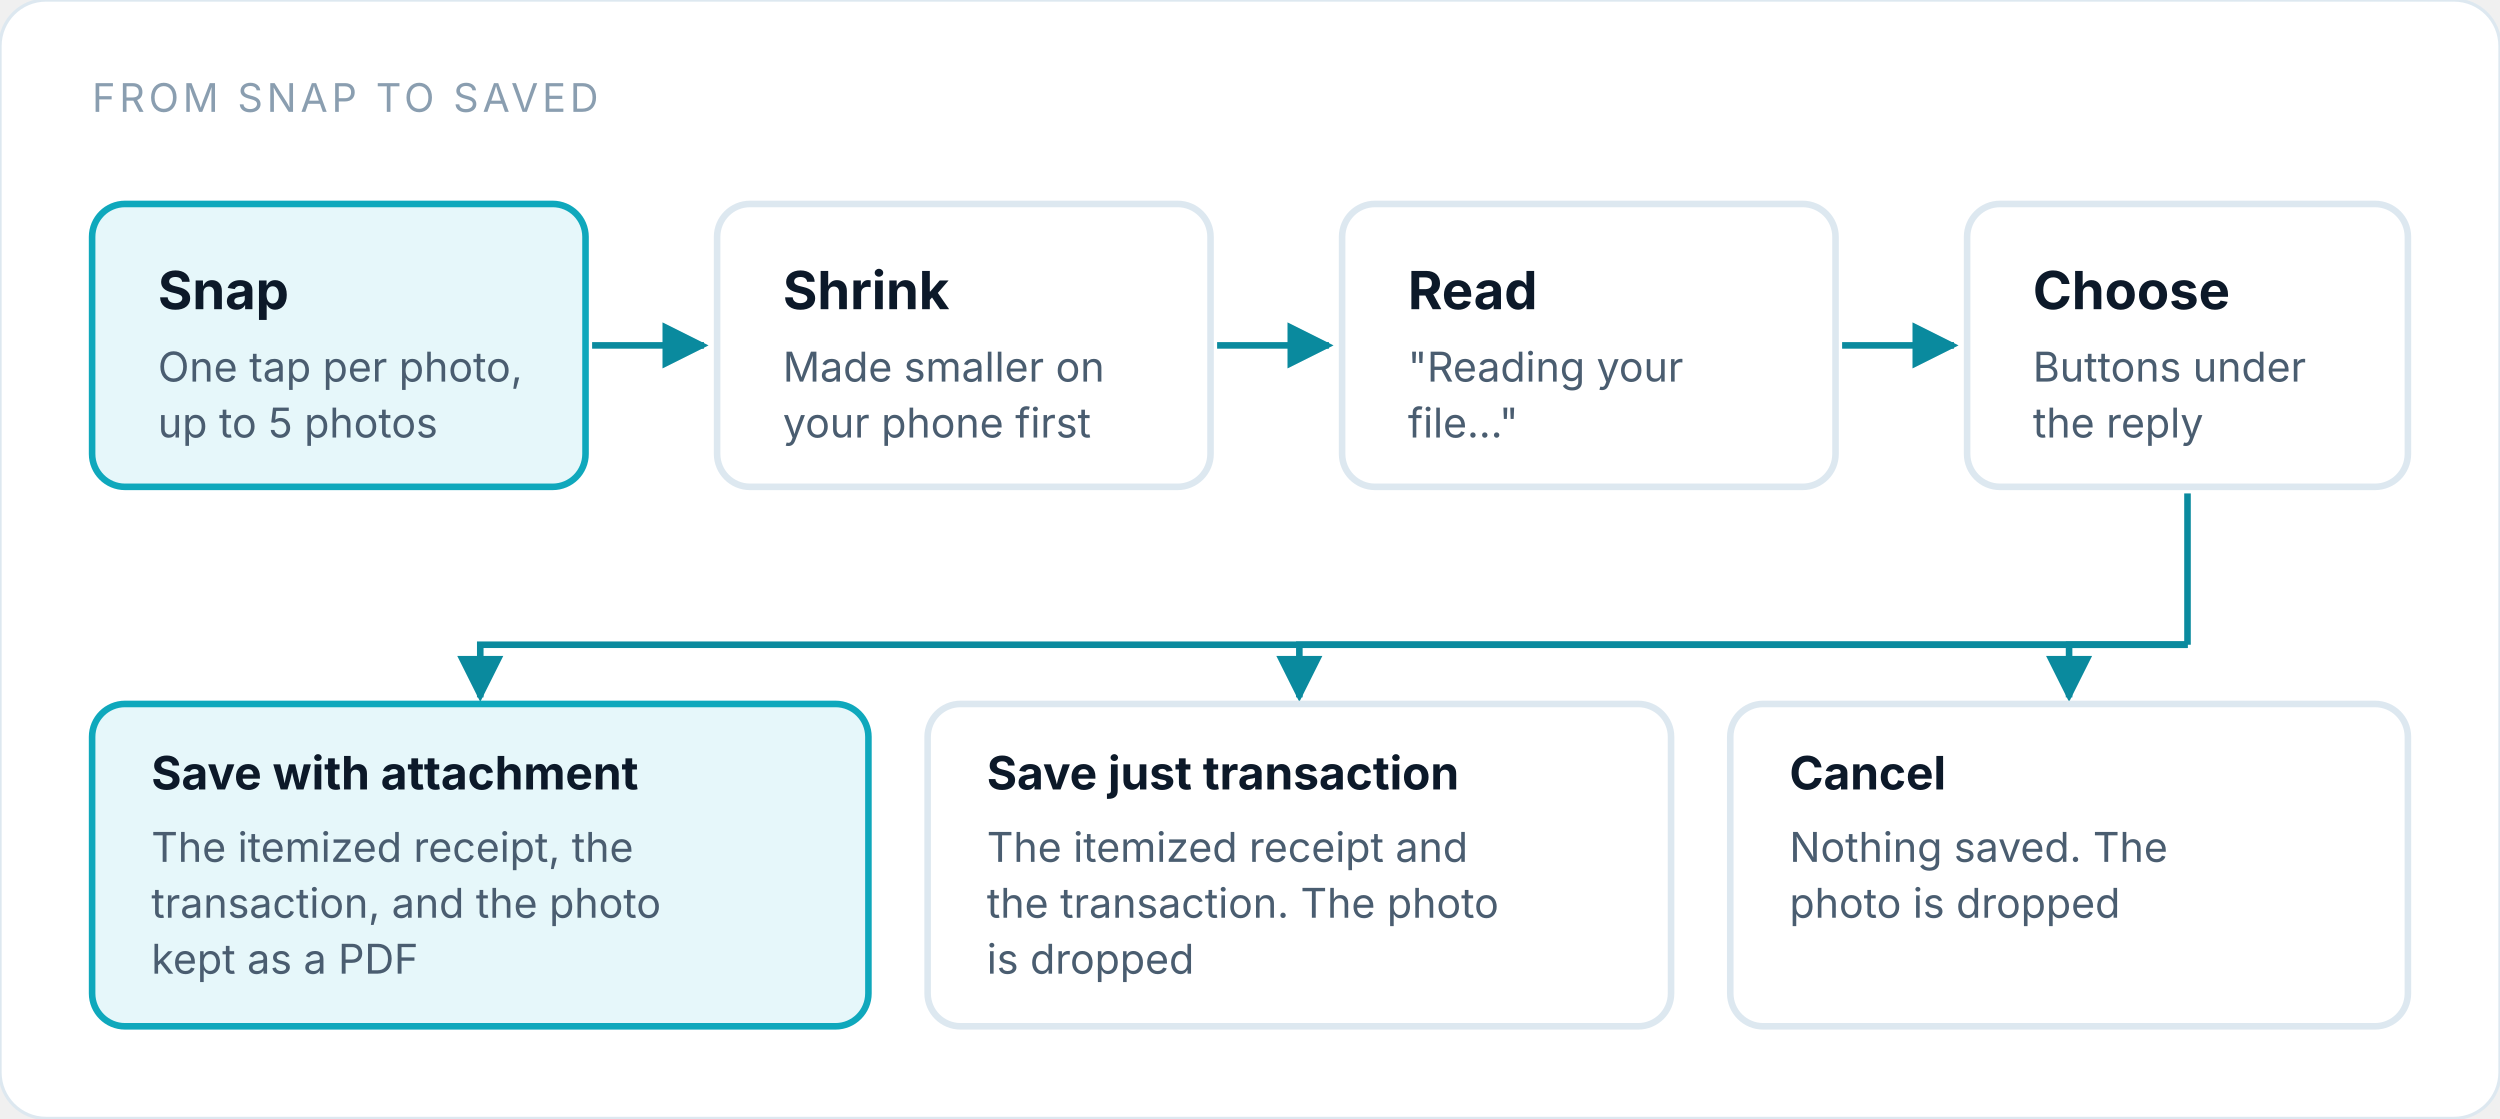
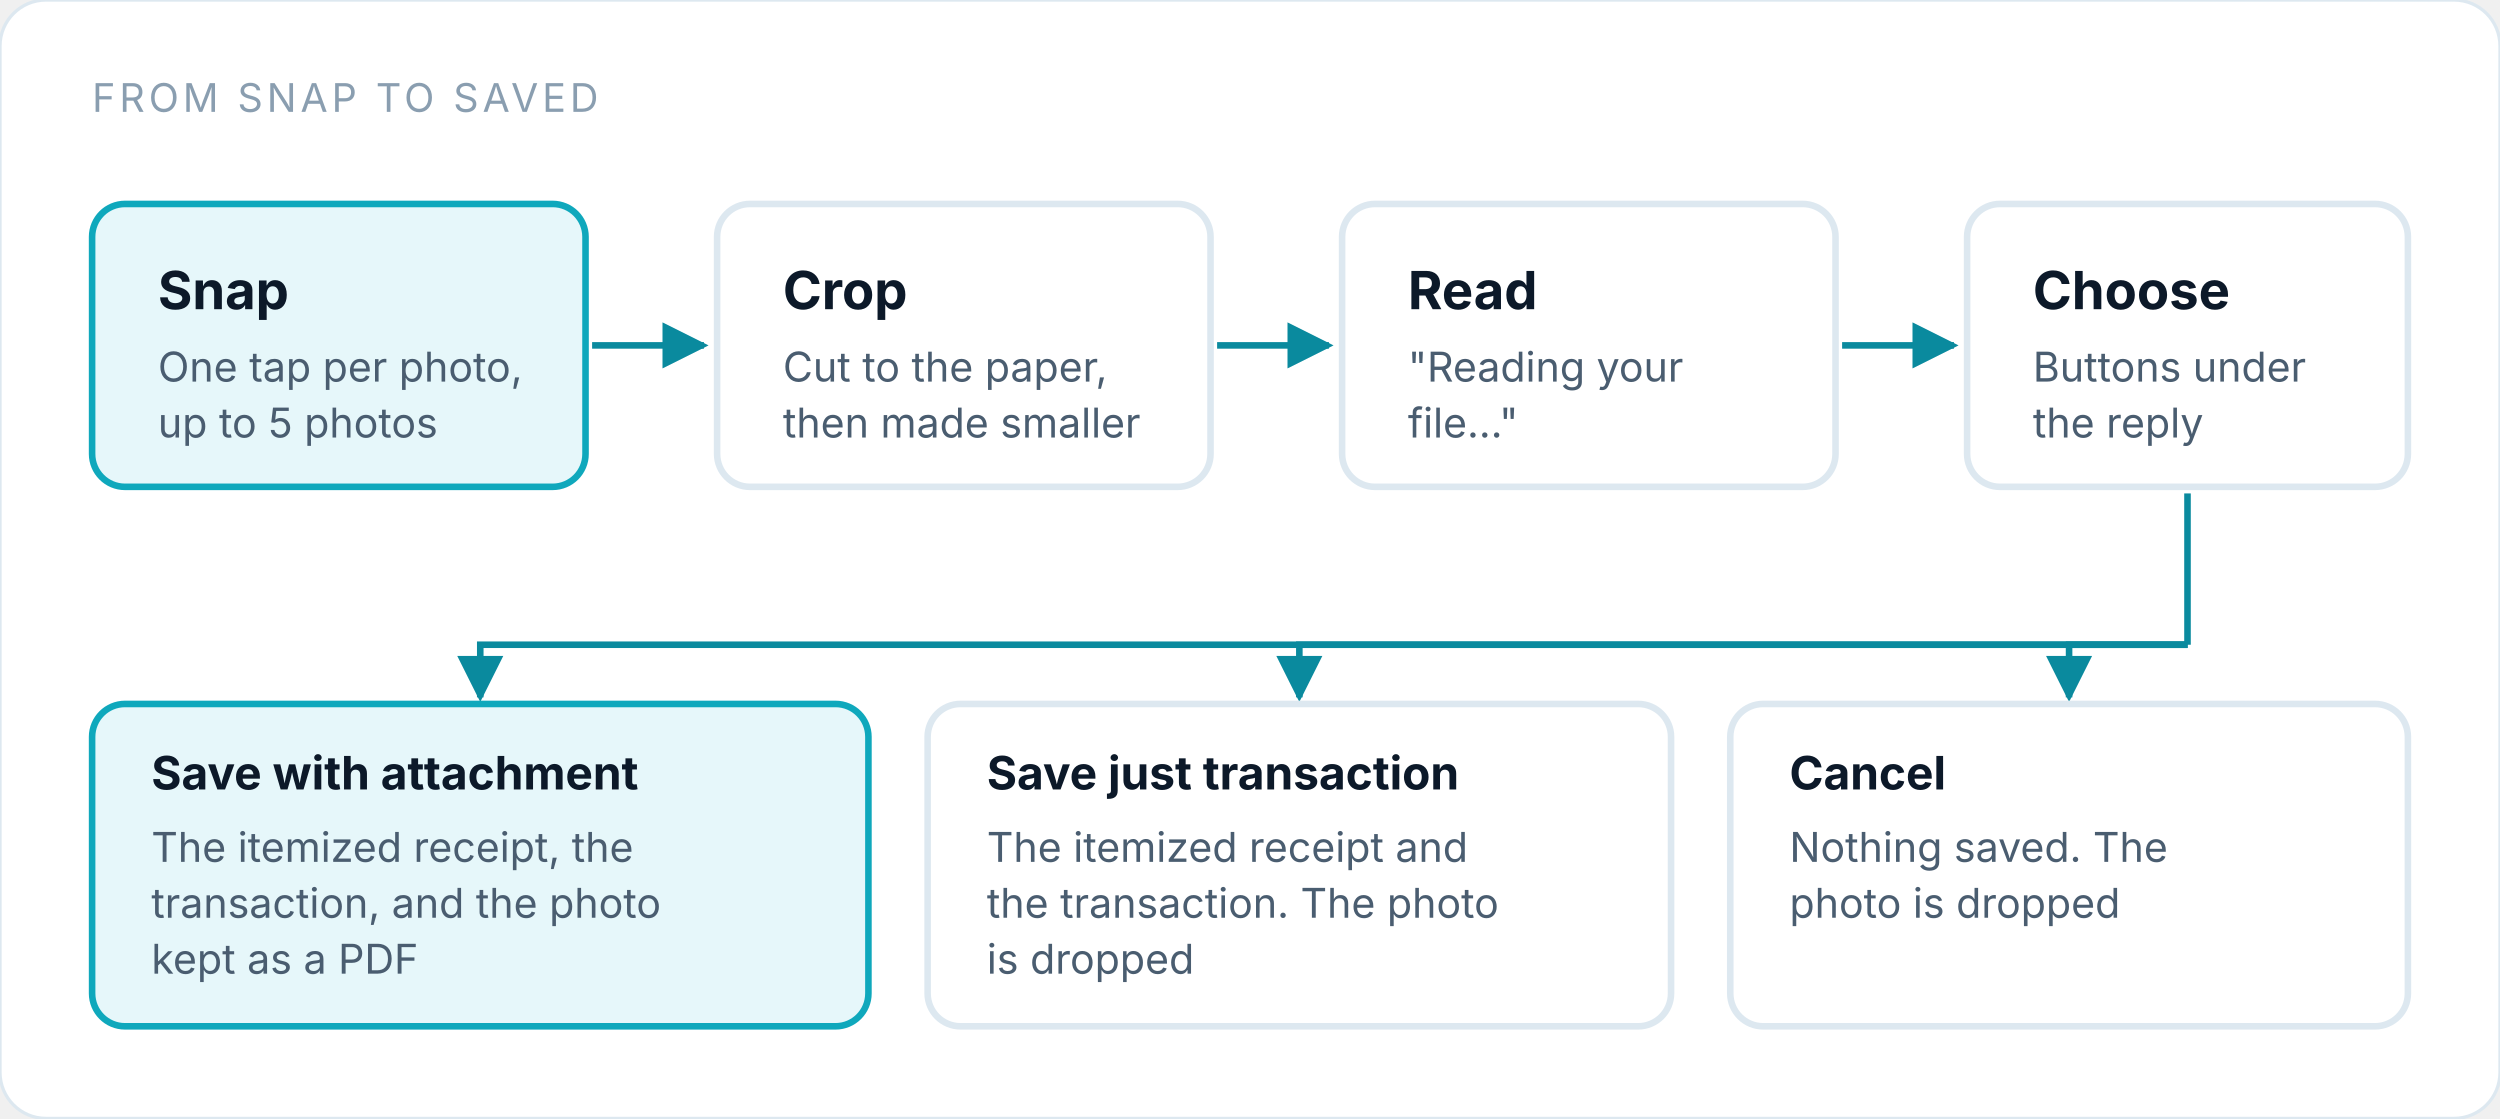
<svg xmlns="http://www.w3.org/2000/svg" viewBox="0 0 760 340" role="img" aria-labelledby="t d" font-family="system-ui, -apple-system, 'Segoe UI', sans-serif">
  <rect width="760" height="340" rx="14" fill="#FFFFFF" stroke="#DDE8F0" />
  <defs>
    <marker id="a" viewBox="0 0 10 10" refX="9" refY="5" markerWidth="7" markerHeight="7" orient="auto">
      <path d="M0 0L10 5L0 10z" fill="#0A8A9E" />
    </marker>
  </defs>
  <g font-size="12" fill="#8A9EB0" letter-spacing="1.2">
    <text x="28" y="34">FROM SNAP TO SAVED</text>
  </g>
  <g stroke="#0FA8BC" stroke-width="2">
    <rect x="28" y="62" width="150" height="86" rx="10" fill="#E6F7FA" />
    <rect x="218" y="62" width="150" height="86" rx="10" fill="#FFFFFF" stroke="#DDE8F0" />
    <rect x="408" y="62" width="150" height="86" rx="10" fill="#FFFFFF" stroke="#DDE8F0" />
    <rect x="598" y="62" width="134" height="86" rx="10" fill="#FFFFFF" stroke="#DDE8F0" />
  </g>
  <g fill="#0C1929" font-size="16" font-weight="700">
    <text x="48" y="94">Snap</text>
-     <text x="238" y="94">Shrink</text>
+     <text x="238" y="94">Crop</text>
    <text x="428" y="94">Read</text>
    <text x="618" y="94">Choose</text>
  </g>
  <g fill="#4A5D70" font-size="12.5">
    <text x="48" y="116">One tap per photo,</text>
    <text x="48" y="133">up to 5 photos</text>
-     <text x="238" y="116">Made smaller on</text>
-     <text x="238" y="133">your phone first</text>
+     <text x="238" y="116">Cut to the paper,</text>
+     <text x="238" y="133">then made smaller</text>
    <text x="428" y="116">"Reading your</text>
    <text x="428" y="133">file..."</text>
    <text x="618" y="116">Buttons under</text>
    <text x="618" y="133">the reply</text>
  </g>
  <g stroke="#0A8A9E" stroke-width="2" marker-end="url(#a)" fill="none">
    <path d="M180 105H214" />
    <path d="M370 105H404" />
    <path d="M560 105H594" />
  </g>
  <path d="M665 150V196" stroke="#0A8A9E" stroke-width="2" fill="none" />
  <g stroke="#0A8A9E" stroke-width="2" fill="none" marker-end="url(#a)">
    <path d="M665 196H146V212" />
    <path d="M665 196H395V212" />
    <path d="M665 196H629V212" />
  </g>
  <g>
    <rect x="28" y="214" width="236" height="98" rx="10" fill="#E6F7FA" stroke="#0FA8BC" stroke-width="2" />
    <rect x="282" y="214" width="226" height="98" rx="10" fill="#FFFFFF" stroke="#DDE8F0" stroke-width="2" />
    <rect x="526" y="214" width="206" height="98" rx="10" fill="#FFFFFF" stroke="#DDE8F0" stroke-width="2" />
  </g>
  <g fill="#0C1929" font-size="14" font-weight="700">
    <text x="46" y="240">Save with attachment</text>
    <text x="300" y="240">Save just transaction</text>
    <text x="544" y="240">Cancel</text>
  </g>
  <g fill="#4A5D70" font-size="12.5">
    <text x="46" y="262">The itemized receipt, the</text>
    <text x="46" y="279">transaction, and the photo</text>
    <text x="46" y="296">kept as a PDF</text>
    <text x="300" y="262">The itemized receipt and</text>
    <text x="300" y="279">the transaction. The photo</text>
    <text x="300" y="296">is dropped</text>
    <text x="544" y="262">Nothing saved. The</text>
    <text x="544" y="279">photo is dropped</text>
  </g>
</svg>
